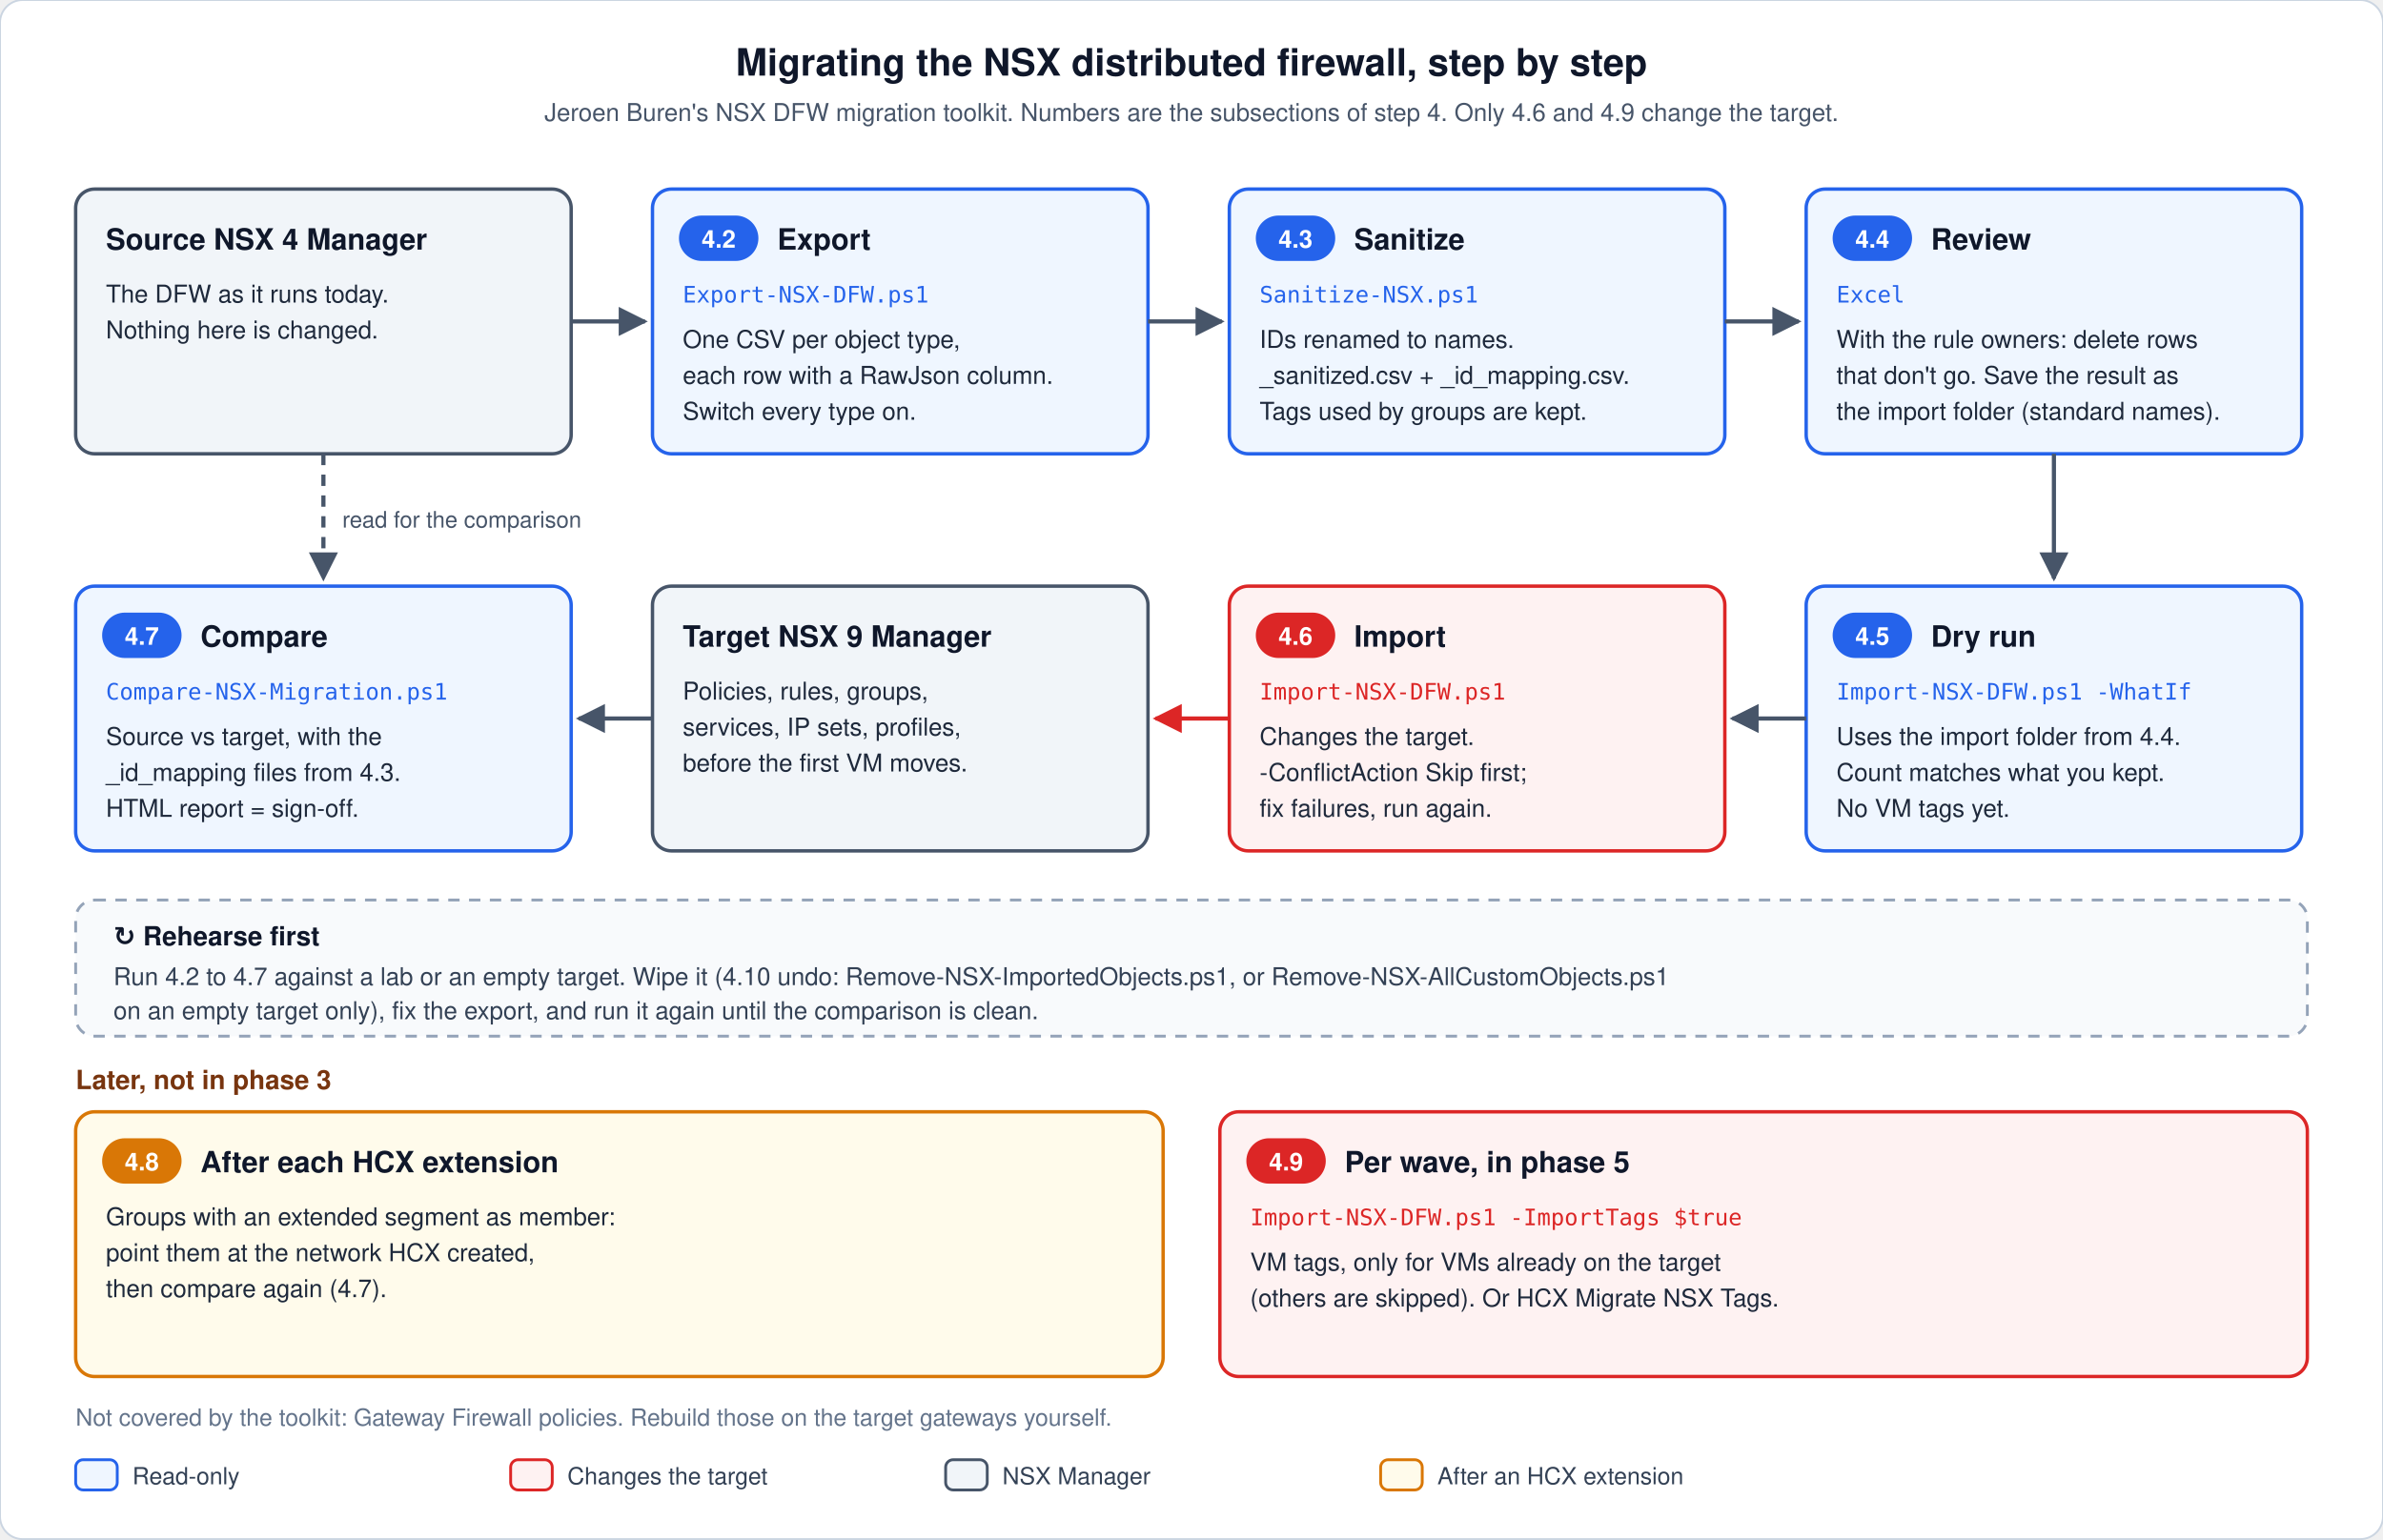
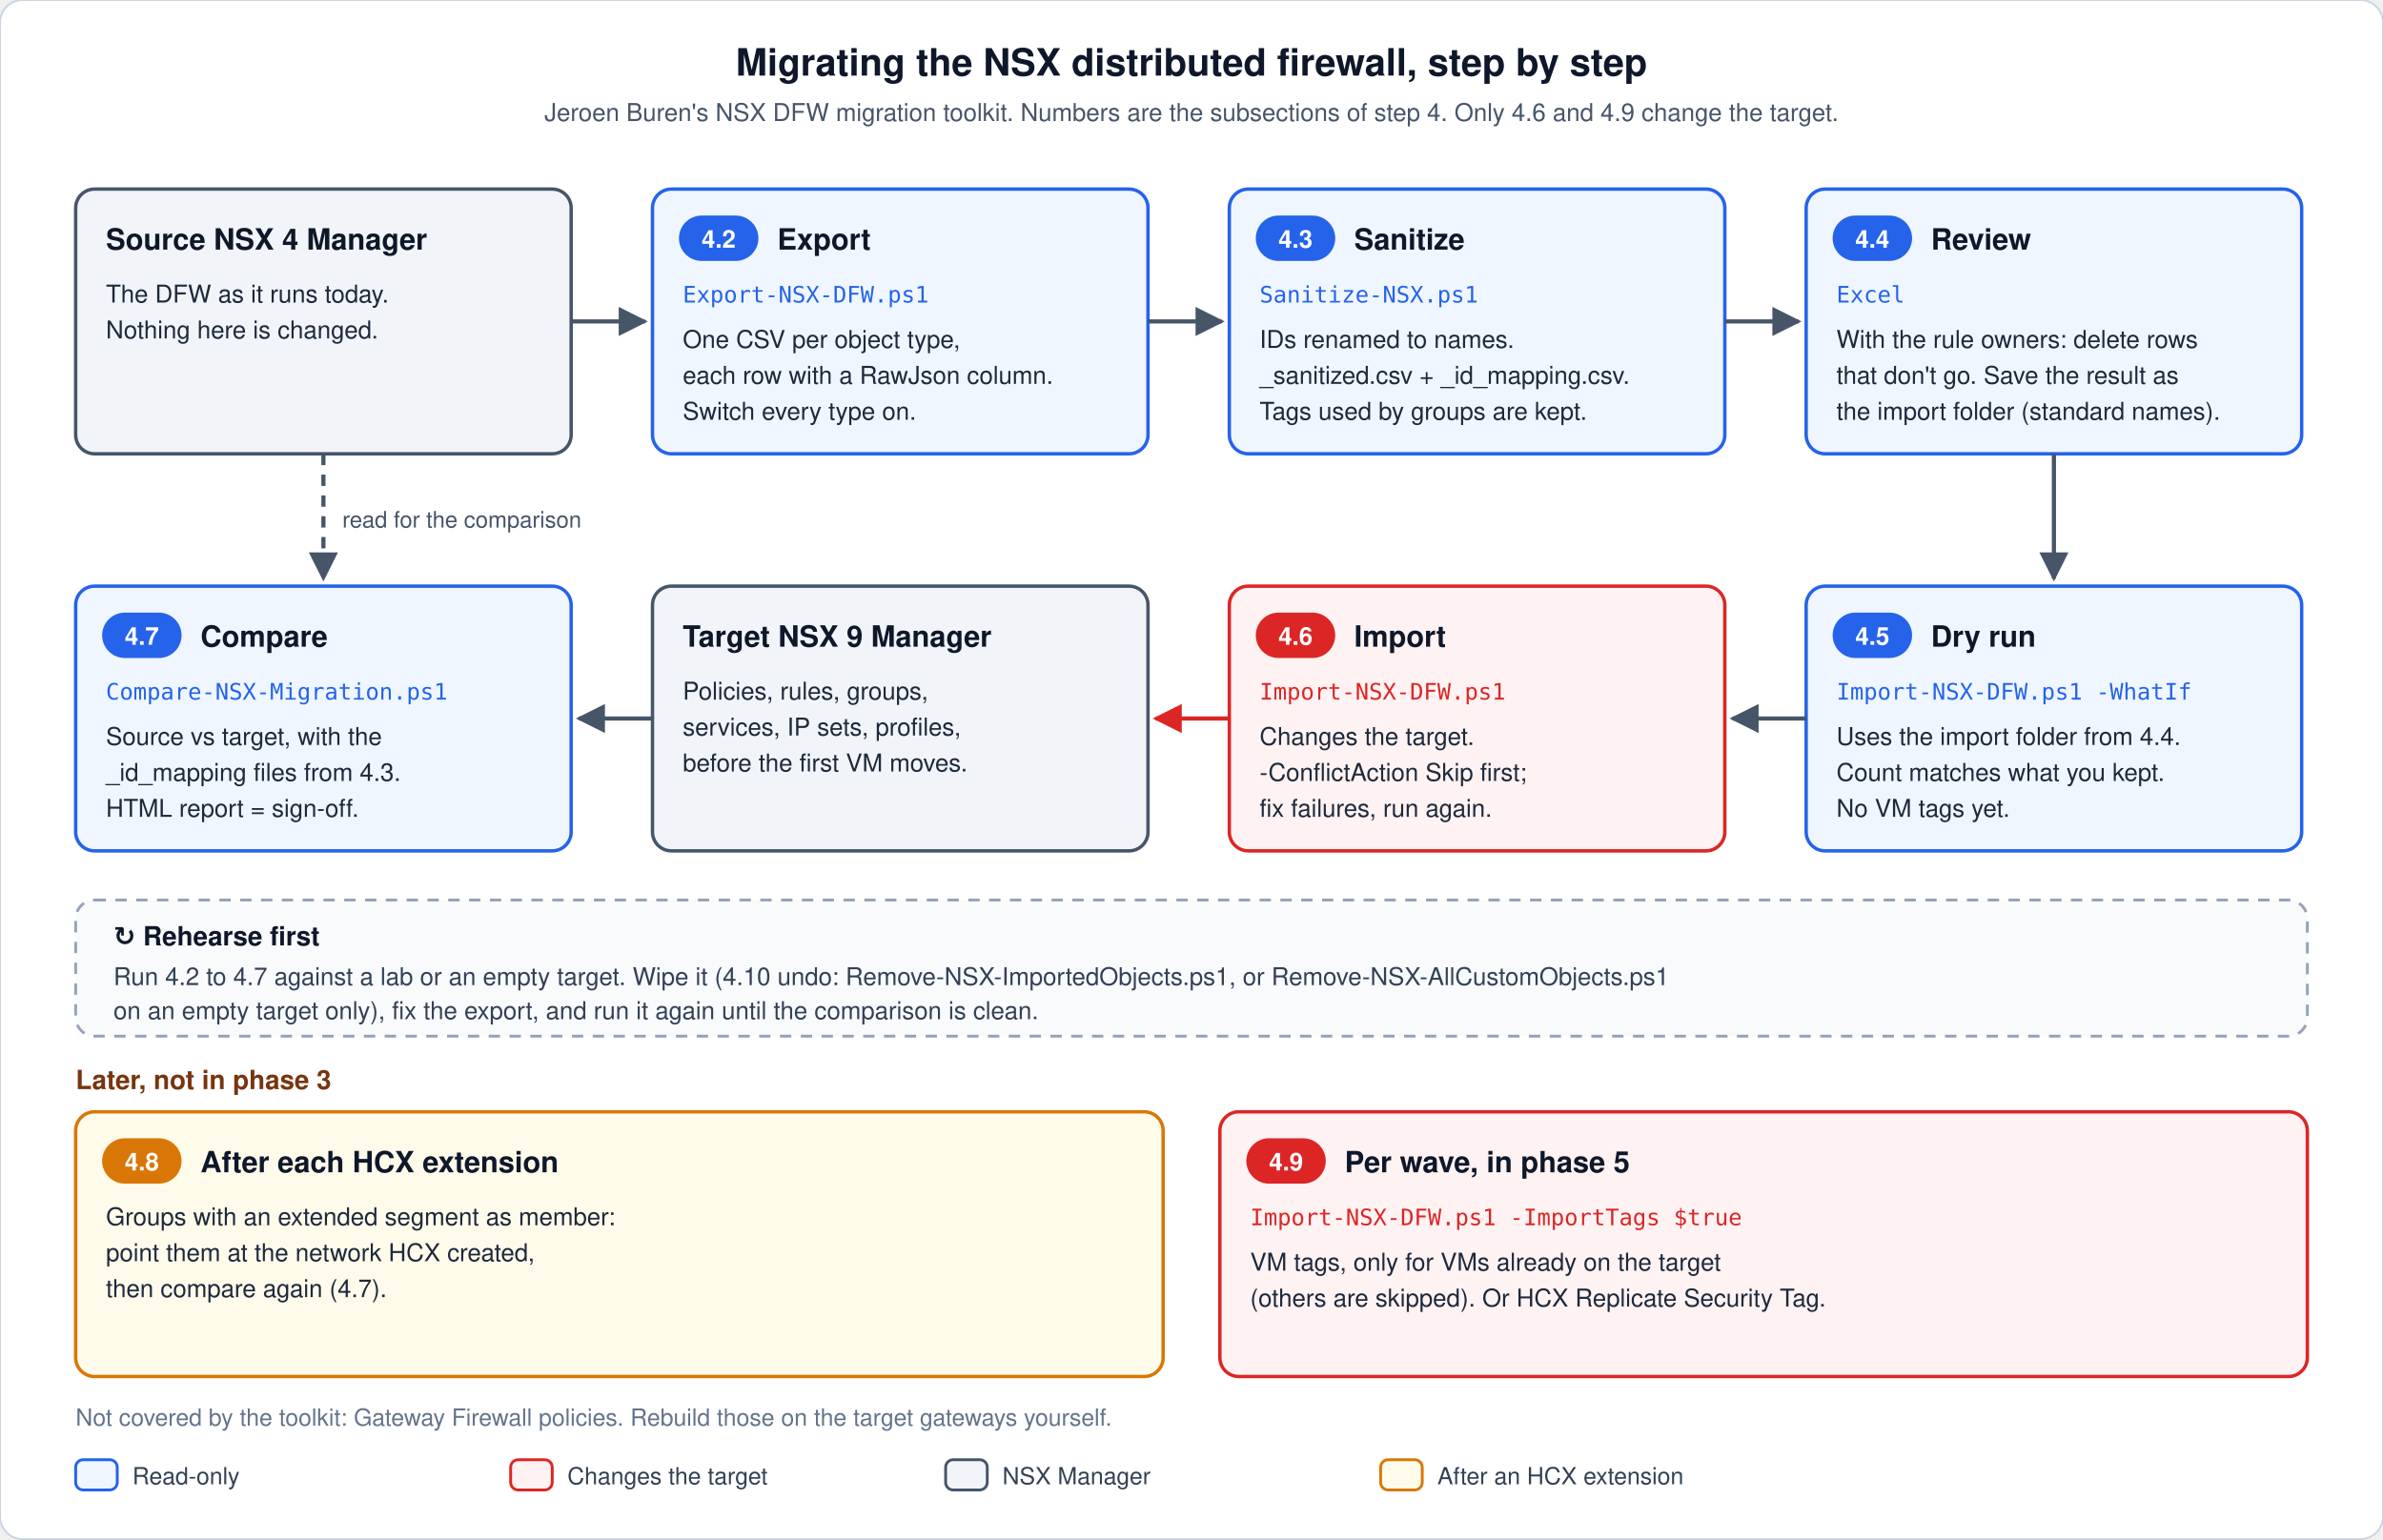
<svg xmlns="http://www.w3.org/2000/svg" viewBox="0 0 1260 814" role="img" aria-labelledby="t d" font-family="Segoe UI, Helvetica, Arial, sans-serif">
  <defs>
    <marker id="m" viewBox="0 0 10 10" refX="9" refY="5" markerWidth="7" markerHeight="7" orient="auto">
      <path d="M0 0L10 5L0 10z" fill="#475569" />
    </marker>
    <marker id="r" viewBox="0 0 10 10" refX="9" refY="5" markerWidth="7" markerHeight="7" orient="auto">
      <path d="M0 0L10 5L0 10z" fill="#dc2626" />
    </marker>
    <marker id="a" viewBox="0 0 10 10" refX="9" refY="5" markerWidth="7" markerHeight="7" orient="auto">
      <path d="M0 0L10 5L0 10z" fill="#d97706" />
    </marker>
  </defs>
  <rect width="1260" height="814" rx="12" fill="#ffffff" stroke="#cbd5e1" />
  <text x="630.0" y="40" font-size="20" font-weight="700" fill="#0f172a" text-anchor="middle">Migrating the NSX distributed firewall, step by step</text>
  <text x="630.0" y="64" font-size="13" fill="#475569" text-anchor="middle">Jeroen Buren's NSX DFW migration toolkit. Numbers are the subsections of step 4. Only 4.6 and 4.9 change the target.</text>
  <rect x="40" y="100" width="262" height="140" rx="10" fill="#f1f5f9" stroke="#475569" stroke-width="1.8" />
  <text x="56" y="132" font-size="15.5" font-weight="700" fill="#0f172a">Source NSX 4 Manager</text>
  <text x="56" y="160" font-size="13" fill="#1e293b">The DFW as it runs today.</text>
  <text x="56" y="179" font-size="13" fill="#1e293b">Nothing here is changed.</text>
  <rect x="345" y="100" width="262" height="140" rx="10" fill="#eff6ff" stroke="#2563eb" stroke-width="1.8" />
  <rect x="359" y="114" width="42" height="24" rx="12" fill="#2563eb" />
  <text x="380" y="131" font-size="13" font-weight="700" fill="#ffffff" text-anchor="middle">4.2</text>
  <text x="411" y="132" font-size="15.5" font-weight="700" fill="#0f172a">Export</text>
  <text x="361" y="160" font-size="12" font-family="Consolas, Menlo, monospace" fill="#2563eb">Export-NSX-DFW.ps1</text>
  <text x="361" y="184" font-size="13" fill="#1e293b">One CSV per object type,</text>
  <text x="361" y="203" font-size="13" fill="#1e293b">each row with a RawJson column.</text>
  <text x="361" y="222" font-size="13" fill="#1e293b">Switch every type on.</text>
  <rect x="650" y="100" width="262" height="140" rx="10" fill="#eff6ff" stroke="#2563eb" stroke-width="1.8" />
  <rect x="664" y="114" width="42" height="24" rx="12" fill="#2563eb" />
  <text x="685" y="131" font-size="13" font-weight="700" fill="#ffffff" text-anchor="middle">4.3</text>
  <text x="716" y="132" font-size="15.5" font-weight="700" fill="#0f172a">Sanitize</text>
  <text x="666" y="160" font-size="12" font-family="Consolas, Menlo, monospace" fill="#2563eb">Sanitize-NSX.ps1</text>
  <text x="666" y="184" font-size="13" fill="#1e293b">IDs renamed to names.</text>
  <text x="666" y="203" font-size="13" fill="#1e293b">_sanitized.csv + _id_mapping.csv.</text>
  <text x="666" y="222" font-size="13" fill="#1e293b">Tags used by groups are kept.</text>
  <rect x="955" y="100" width="262" height="140" rx="10" fill="#eff6ff" stroke="#2563eb" stroke-width="1.8" />
  <rect x="969" y="114" width="42" height="24" rx="12" fill="#2563eb" />
  <text x="990" y="131" font-size="13" font-weight="700" fill="#ffffff" text-anchor="middle">4.4</text>
  <text x="1021" y="132" font-size="15.5" font-weight="700" fill="#0f172a">Review</text>
  <text x="971" y="160" font-size="12" font-family="Consolas, Menlo, monospace" fill="#2563eb">Excel</text>
  <text x="971" y="184" font-size="13" fill="#1e293b">With the rule owners: delete rows</text>
  <text x="971" y="203" font-size="13" fill="#1e293b">that don't go. Save the result as</text>
  <text x="971" y="222" font-size="13" fill="#1e293b">the import folder (standard names).</text>
  <path d="M302 170.0 L341 170.0" fill="none" stroke="#475569" stroke-width="2.2" marker-end="url(#m)" />
  <path d="M607 170.0 L646 170.0" fill="none" stroke="#475569" stroke-width="2.2" marker-end="url(#m)" />
  <path d="M912 170.0 L951 170.0" fill="none" stroke="#475569" stroke-width="2.2" marker-end="url(#m)" />
  <path d="M1086.0 240 L1086.0 306" fill="none" stroke="#475569" stroke-width="2.2" marker-end="url(#m)" />
  <rect x="955" y="310" width="262" height="140" rx="10" fill="#eff6ff" stroke="#2563eb" stroke-width="1.8" />
  <rect x="969" y="324" width="42" height="24" rx="12" fill="#2563eb" />
  <text x="990" y="341" font-size="13" font-weight="700" fill="#ffffff" text-anchor="middle">4.5</text>
  <text x="1021" y="342" font-size="15.5" font-weight="700" fill="#0f172a">Dry run</text>
  <text x="971" y="370" font-size="12" font-family="Consolas, Menlo, monospace" fill="#2563eb">Import-NSX-DFW.ps1 -WhatIf</text>
  <text x="971" y="394" font-size="13" fill="#1e293b">Uses the import folder from 4.4.</text>
  <text x="971" y="413" font-size="13" fill="#1e293b">Count matches what you kept.</text>
  <text x="971" y="432" font-size="13" fill="#1e293b">No VM tags yet.</text>
  <rect x="650" y="310" width="262" height="140" rx="10" fill="#fef2f2" stroke="#dc2626" stroke-width="1.8" />
  <rect x="664" y="324" width="42" height="24" rx="12" fill="#dc2626" />
  <text x="685" y="341" font-size="13" font-weight="700" fill="#ffffff" text-anchor="middle">4.6</text>
  <text x="716" y="342" font-size="15.5" font-weight="700" fill="#0f172a">Import</text>
  <text x="666" y="370" font-size="12" font-family="Consolas, Menlo, monospace" fill="#dc2626">Import-NSX-DFW.ps1</text>
  <text x="666" y="394" font-size="13" fill="#1e293b">Changes the target.</text>
  <text x="666" y="413" font-size="13" fill="#1e293b">-ConflictAction Skip first;</text>
  <text x="666" y="432" font-size="13" fill="#1e293b">fix failures, run again.</text>
  <rect x="345" y="310" width="262" height="140" rx="10" fill="#f1f5f9" stroke="#475569" stroke-width="1.8" />
  <text x="361" y="342" font-size="15.5" font-weight="700" fill="#0f172a">Target NSX 9 Manager</text>
  <text x="361" y="370" font-size="13" fill="#1e293b">Policies, rules, groups,</text>
  <text x="361" y="389" font-size="13" fill="#1e293b">services, IP sets, profiles,</text>
  <text x="361" y="408" font-size="13" fill="#1e293b">before the first VM moves.</text>
  <rect x="40" y="310" width="262" height="140" rx="10" fill="#eff6ff" stroke="#2563eb" stroke-width="1.8" />
  <rect x="54" y="324" width="42" height="24" rx="12" fill="#2563eb" />
  <text x="75" y="341" font-size="13" font-weight="700" fill="#ffffff" text-anchor="middle">4.7</text>
  <text x="106" y="342" font-size="15.5" font-weight="700" fill="#0f172a">Compare</text>
  <text x="56" y="370" font-size="12" font-family="Consolas, Menlo, monospace" fill="#2563eb">Compare-NSX-Migration.ps1</text>
  <text x="56" y="394" font-size="13" fill="#1e293b">Source vs target, with the</text>
  <text x="56" y="413" font-size="13" fill="#1e293b">_id_mapping files from 4.3.</text>
  <text x="56" y="432" font-size="13" fill="#1e293b">HTML report = sign-off.</text>
  <path d="M955 380.0 L916 380.0" fill="none" stroke="#475569" stroke-width="2.2" marker-end="url(#m)" />
  <path d="M650 380.0 L611 380.0" fill="none" stroke="#dc2626" stroke-width="2.2" marker-end="url(#r)" />
  <path d="M345 380.0 L306 380.0" fill="none" stroke="#475569" stroke-width="2.2" marker-end="url(#m)" />
  <path d="M171.0 240 L171.0 306" fill="none" stroke="#475569" stroke-width="2.2" stroke-dasharray="6 5" marker-end="url(#m)" />
  <text x="181.0" y="279.0" font-size="12" fill="#475569">read for the comparison</text>
  <rect x="40" y="476" width="1180" height="72" rx="10" fill="#f8fafc" stroke="#94a3b8" stroke-width="1.5" stroke-dasharray="6 5" />
  <text x="60" y="500" font-size="14" font-weight="700" fill="#0f172a">↻ Rehearse first</text>
  <text x="60" y="521" font-size="13" fill="#334155">Run 4.2 to 4.7 against a lab or an empty target. Wipe it (4.10 undo: Remove-NSX-ImportedObjects.ps1, or Remove-NSX-AllCustomObjects.ps1</text>
  <text x="60" y="539" font-size="13" fill="#334155">on an empty target only), fix the export, and run it again until the comparison is clean.</text>
  <text x="40" y="576" font-size="14" font-weight="700" fill="#78350f">Later, not in phase 3</text>
  <rect x="40" y="588" width="575.0" height="140" rx="10" fill="#fffbeb" stroke="#d97706" stroke-width="1.8" />
  <rect x="54" y="602" width="42" height="24" rx="12" fill="#d97706" />
  <text x="75" y="619" font-size="13" font-weight="700" fill="#ffffff" text-anchor="middle">4.8</text>
  <text x="106" y="620" font-size="15.5" font-weight="700" fill="#0f172a">After each HCX extension</text>
  <text x="56" y="648" font-size="13" fill="#1e293b">Groups with an extended segment as member:</text>
  <text x="56" y="667" font-size="13" fill="#1e293b">point them at the network HCX created,</text>
  <text x="56" y="686" font-size="13" fill="#1e293b">then compare again (4.7).</text>
  <rect x="645.0" y="588" width="575.0" height="140" rx="10" fill="#fef2f2" stroke="#dc2626" stroke-width="1.8" />
  <rect x="659.0" y="602" width="42" height="24" rx="12" fill="#dc2626" />
  <text x="680.0" y="619" font-size="13" font-weight="700" fill="#ffffff" text-anchor="middle">4.9</text>
  <text x="711.0" y="620" font-size="15.5" font-weight="700" fill="#0f172a">Per wave, in phase 5</text>
  <text x="661.0" y="648" font-size="12" font-family="Consolas, Menlo, monospace" fill="#dc2626">Import-NSX-DFW.ps1 -ImportTags $true</text>
  <text x="661.0" y="672" font-size="13" fill="#1e293b">VM tags, only for VMs already on the target</text>
-   <text x="661.0" y="691" font-size="13" fill="#1e293b">(others are skipped). Or HCX Migrate NSX Tags.</text>
+   <text x="661.0" y="691" font-size="13" fill="#1e293b">(others are skipped). Or HCX Replicate Security Tag.</text>
  <text x="40" y="754" font-size="12.5" fill="#64748b">Not covered by the toolkit: Gateway Firewall policies. Rebuild those on the target gateways yourself.</text>
  <rect x="40" y="772" width="22" height="16" rx="4" fill="#eff6ff" stroke="#2563eb" stroke-width="1.5" />
  <text x="70" y="785" font-size="12.5" fill="#334155">Read-only</text>
  <rect x="270" y="772" width="22" height="16" rx="4" fill="#fef2f2" stroke="#dc2626" stroke-width="1.5" />
  <text x="300" y="785" font-size="12.5" fill="#334155">Changes the target</text>
  <rect x="500" y="772" width="22" height="16" rx="4" fill="#f1f5f9" stroke="#475569" stroke-width="1.5" />
  <text x="530" y="785" font-size="12.5" fill="#334155">NSX Manager</text>
  <rect x="730" y="772" width="22" height="16" rx="4" fill="#fffbeb" stroke="#d97706" stroke-width="1.5" />
  <text x="760" y="785" font-size="12.5" fill="#334155">After an HCX extension</text>
</svg>
